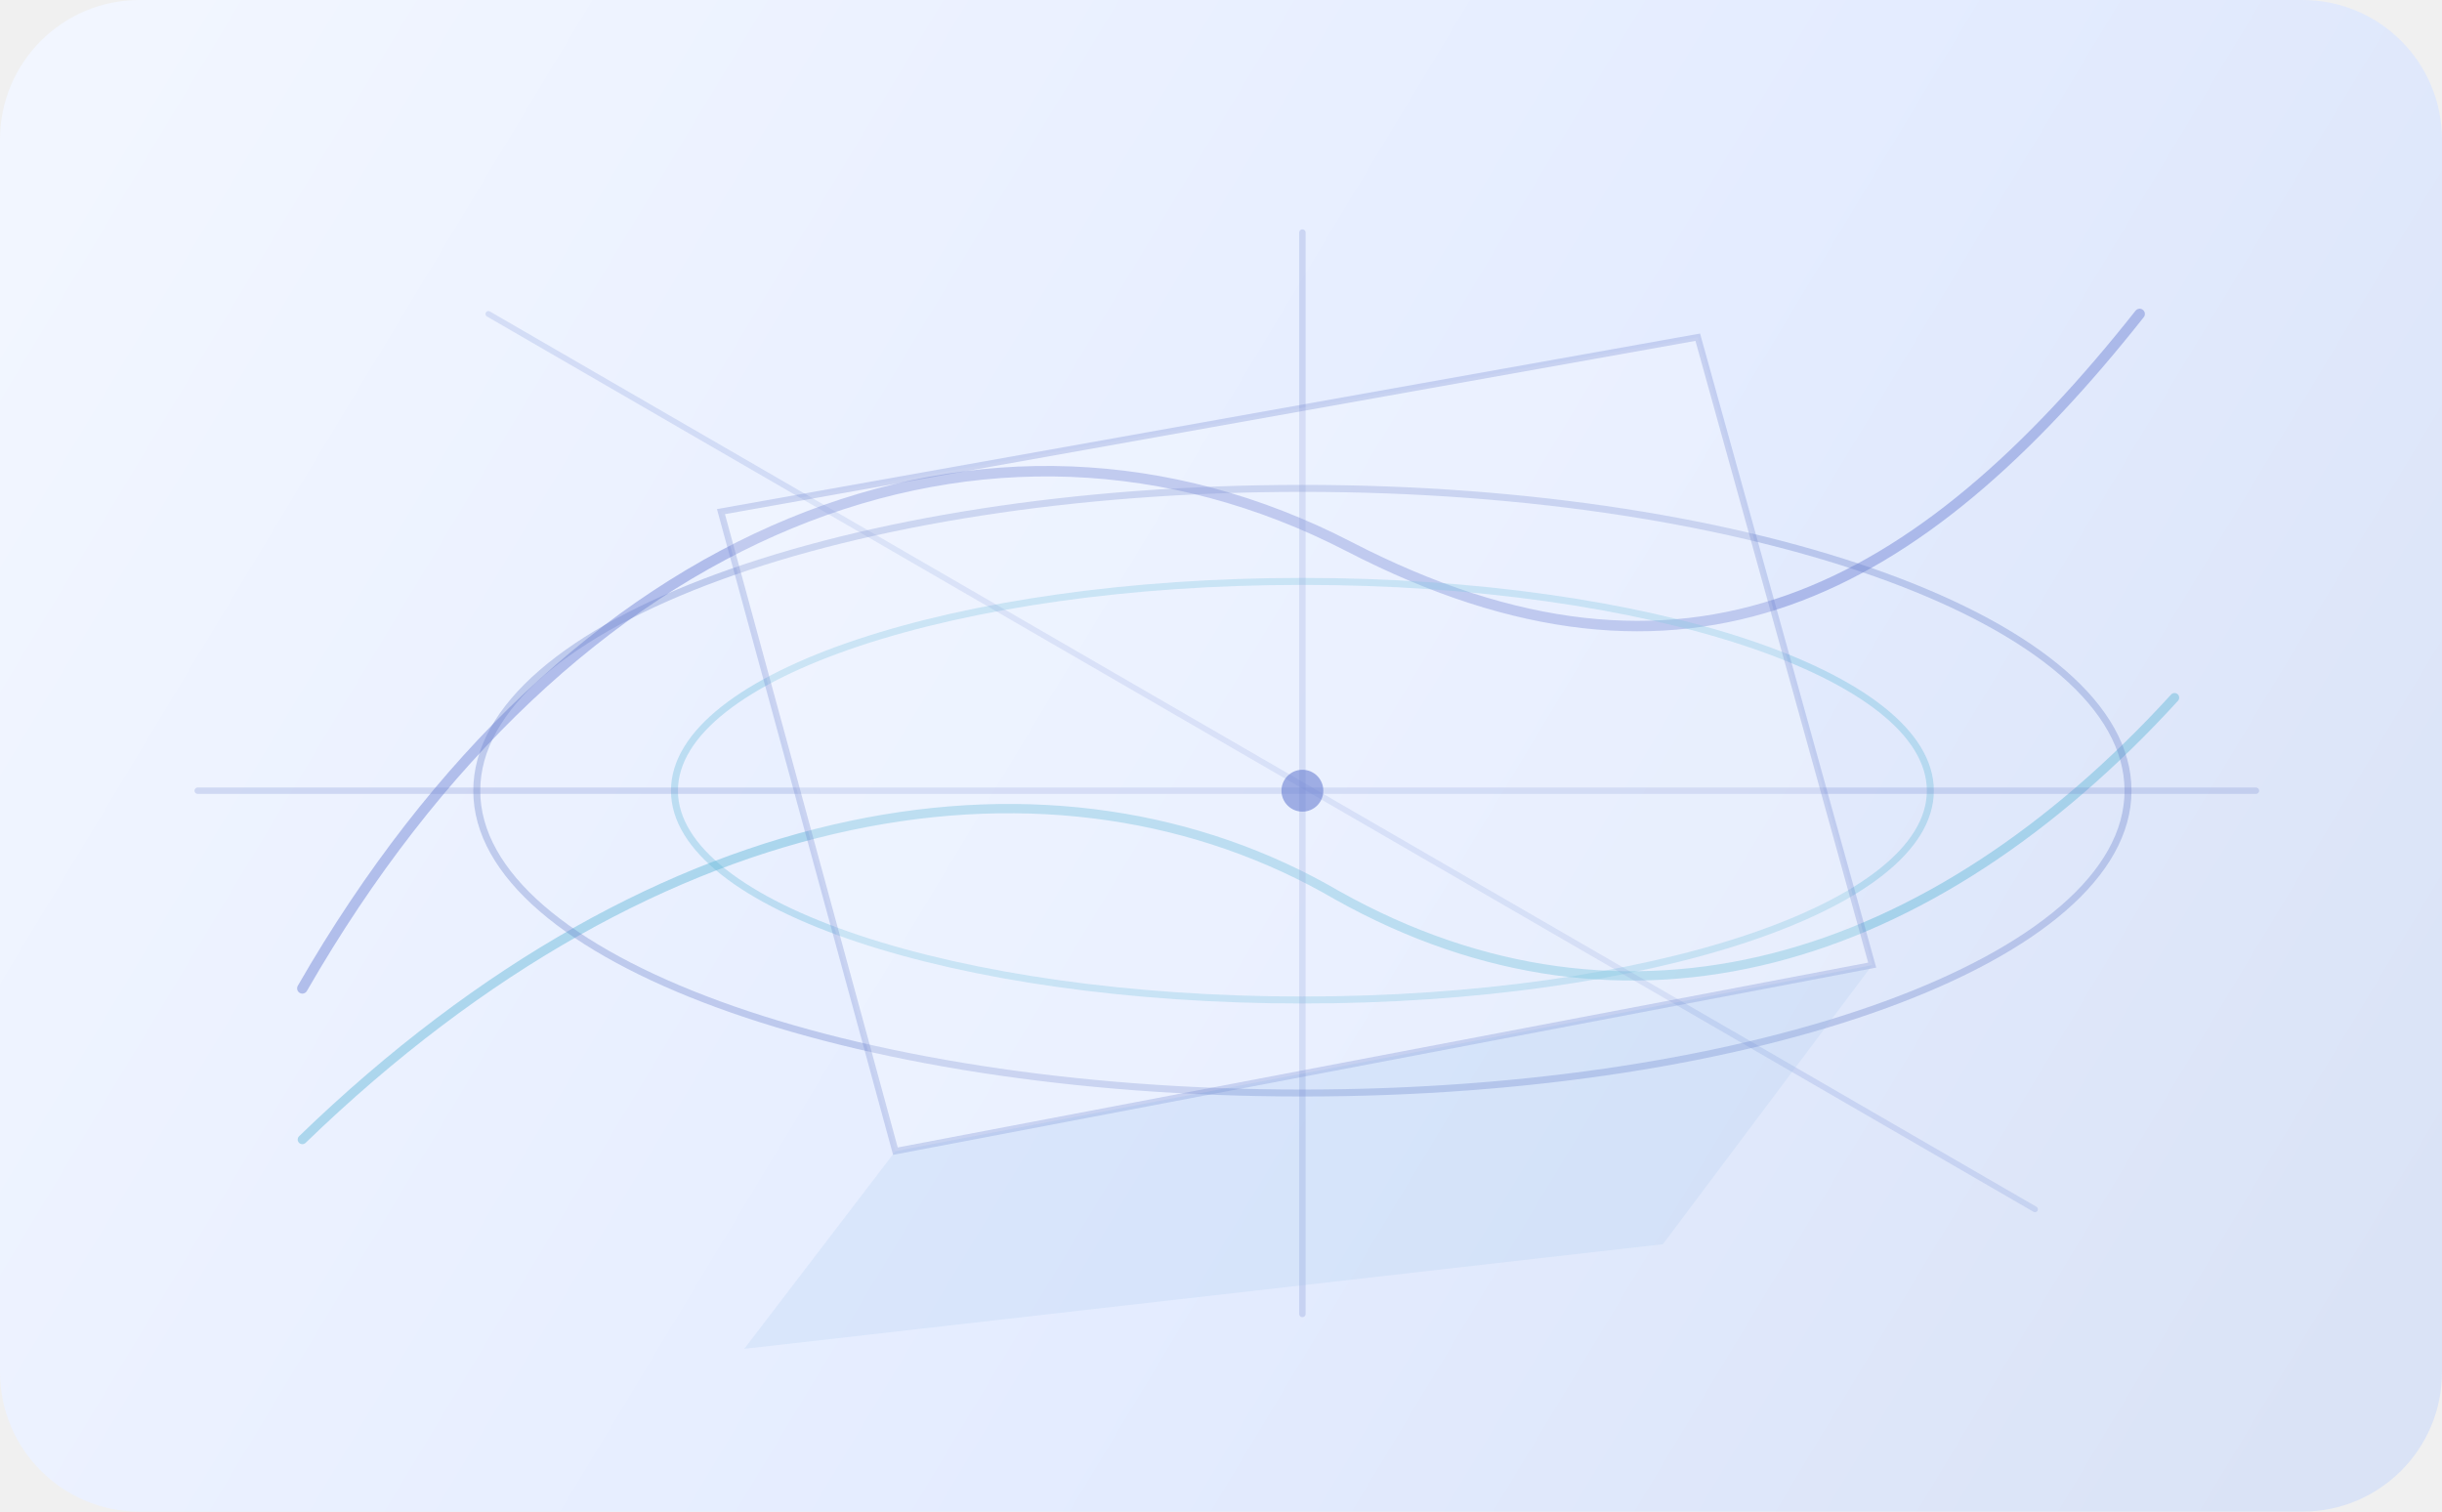
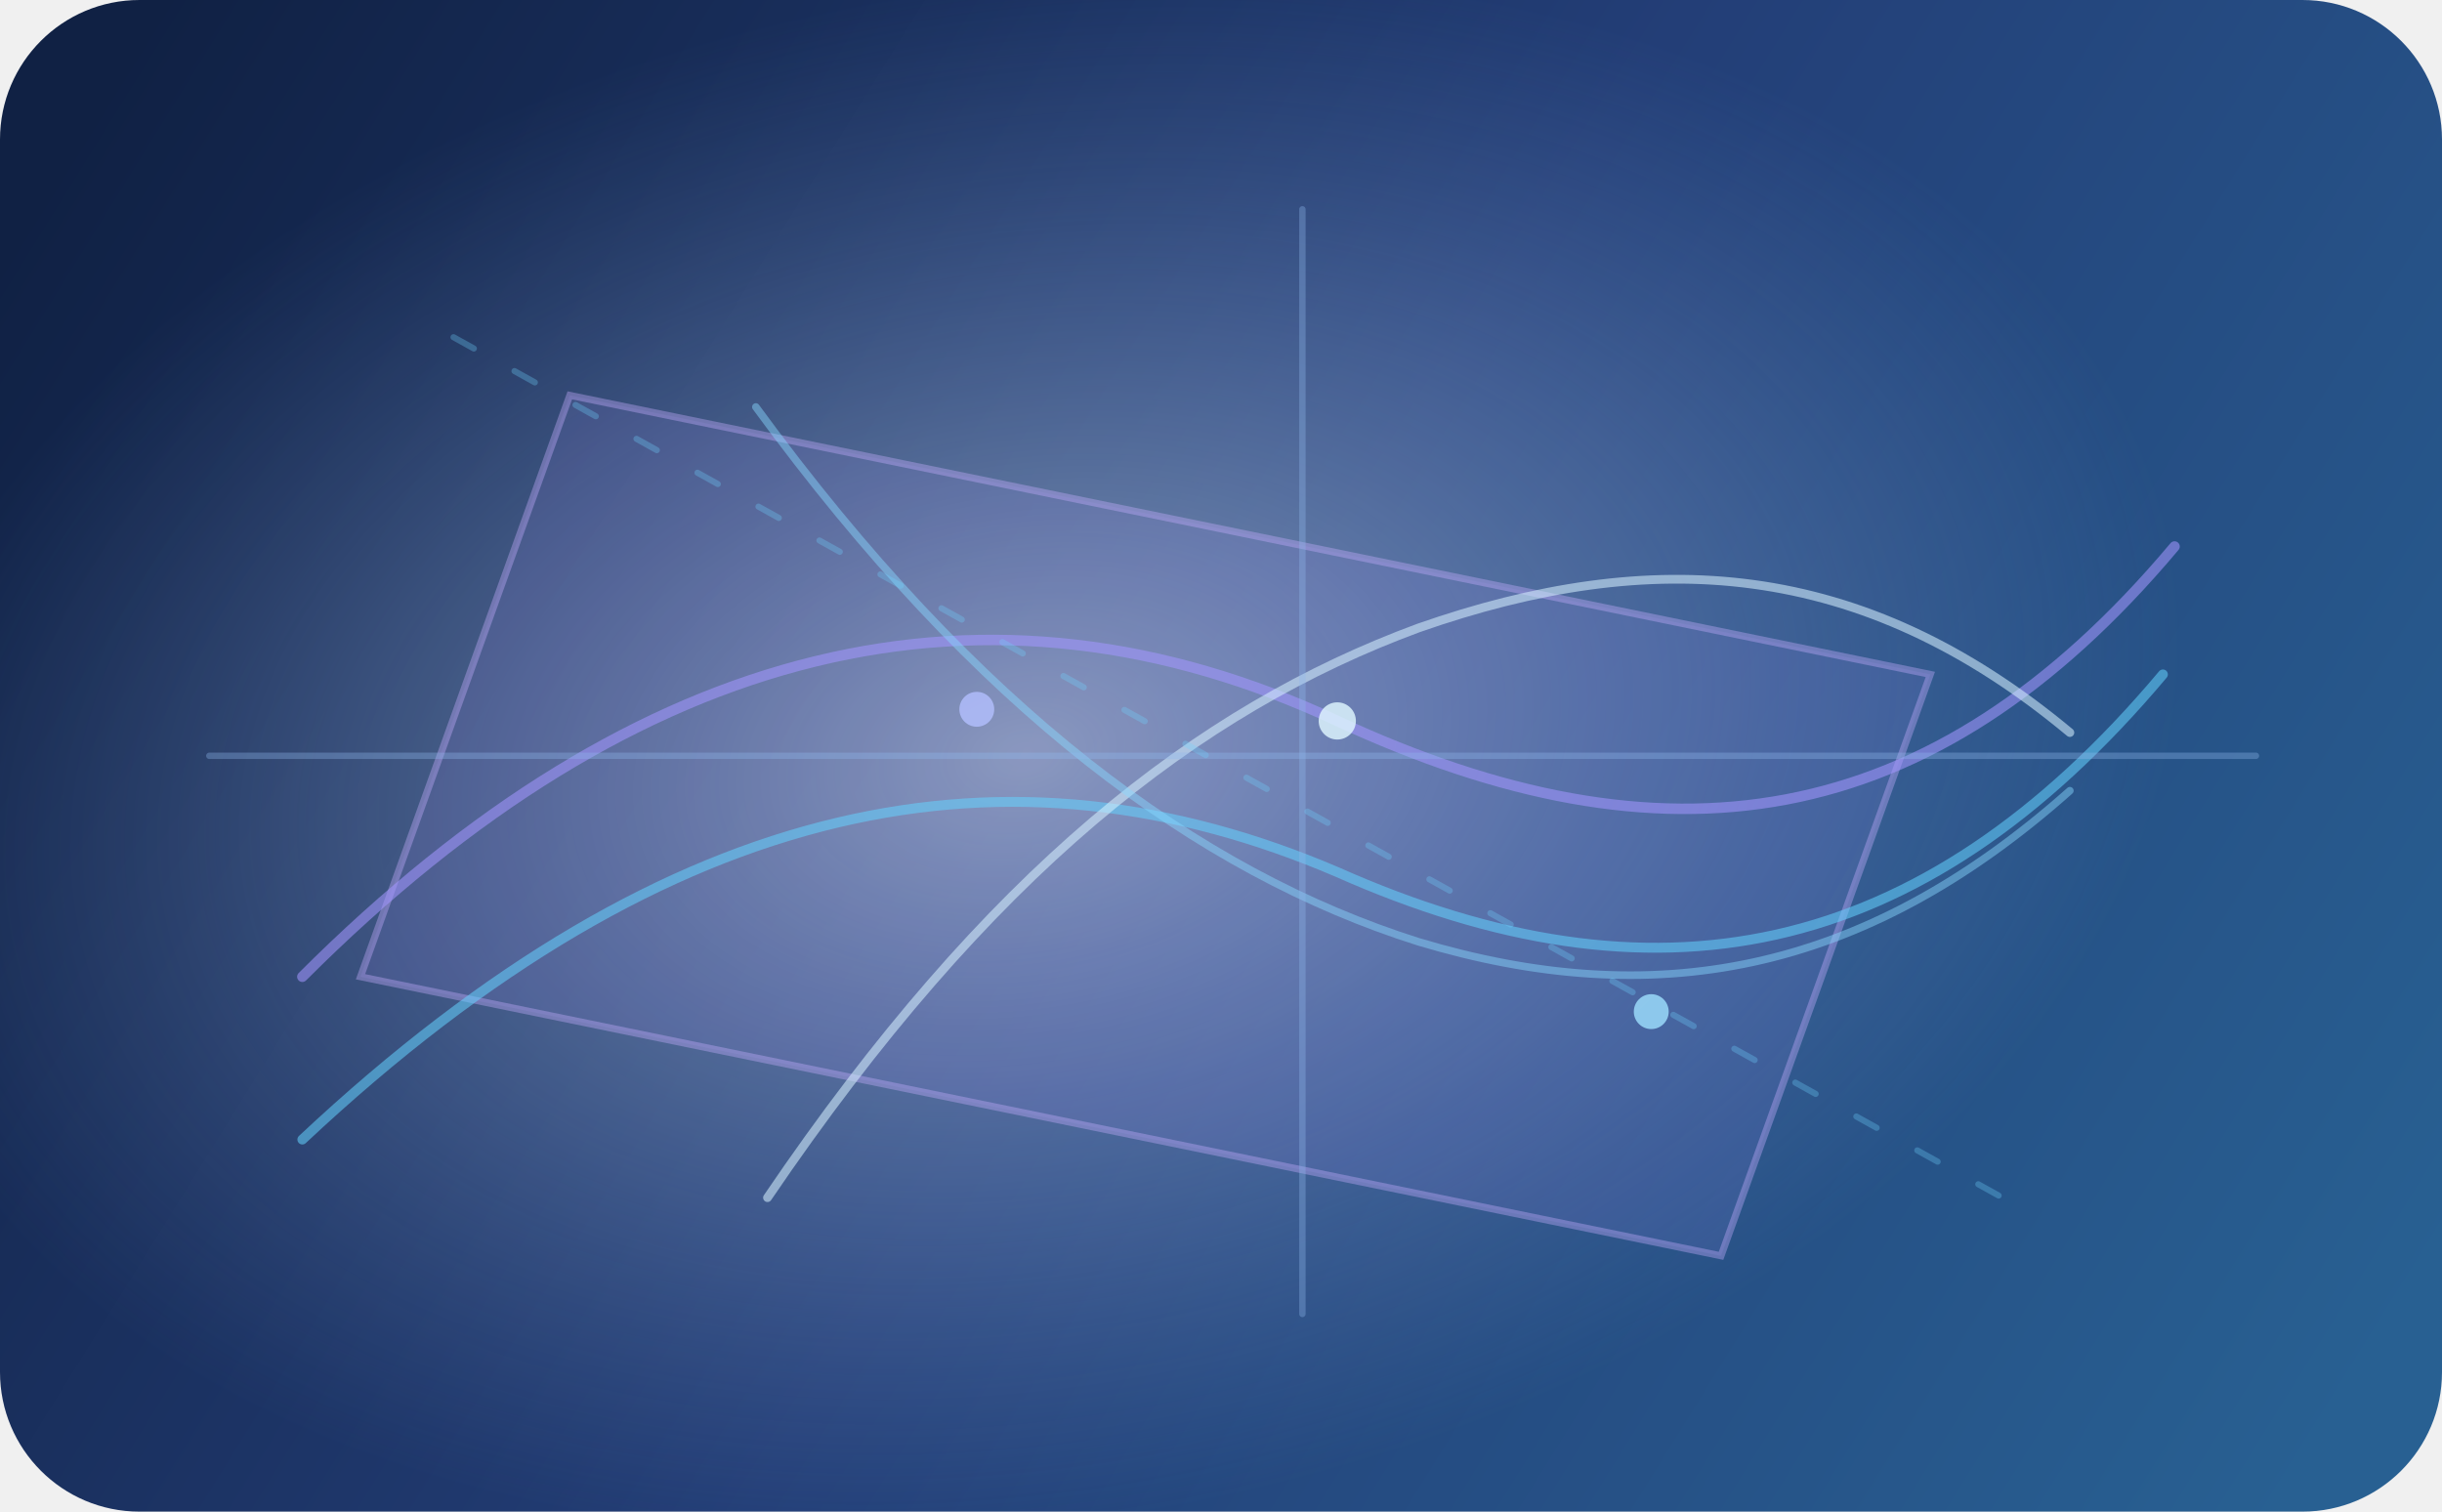
<svg xmlns="http://www.w3.org/2000/svg" width="420" height="260" viewBox="0 0 420 260" fill="none">
  <defs>
-     <linearGradient id="analytic-b-bg" x1="18" y1="14" x2="400" y2="244" gradientUnits="userSpaceOnUse">
-       <stop stop-color="#F2F6FF" />
-       <stop offset="0.58" stop-color="#E4ECFF" />
-       <stop offset="1" stop-color="#DAE3F6" />
+     <linearGradient id="analytic-b-bg" x1="20" y1="12" x2="400" y2="248" gradientUnits="userSpaceOnUse">
+       <stop stop-color="#102144" />
+       <stop offset="0.5" stop-color="#233E77" />
+       <stop offset="1" stop-color="#286092" />
    </linearGradient>
+     <radialGradient id="analytic-b-focus" cx="0" cy="0" r="1" gradientUnits="userSpaceOnUse" gradientTransform="translate(176 130) rotate(-10) scale(202 132)">
+       <stop stop-color="#ECF7FF" stop-opacity="0.5" />
+       <stop offset="0.6" stop-color="#B8D5FF" stop-opacity="0.2" />
+       <stop offset="1" stop-color="#93B8EA" stop-opacity="0" />
+     </radialGradient>
  </defs>
  <rect width="420" height="260" rx="24" fill="url(#analytic-b-bg)" />
-   <g stroke-linecap="round" fill="none">
-     <path d="M52 170C98 90 170 62 232 94C290 124 330 102 368 54" stroke="#667CD1" stroke-opacity="0.44" stroke-width="1.8" />
-     <path d="M52 196C114 136 182 126 230 154C280 182 332 166 374 120" stroke="#63B7D8" stroke-opacity="0.46" stroke-width="1.6" />
-     <ellipse cx="224" cy="136" rx="142" ry="52" stroke="#6C83CD" stroke-opacity="0.34" stroke-width="1.2" />
-     <ellipse cx="224" cy="136" rx="108" ry="36" stroke="#66B9D9" stroke-opacity="0.34" stroke-width="1.2" />
-     <path d="M34 136H388" stroke="#6D84CE" stroke-opacity="0.24" stroke-width="1.1" />
-     <path d="M224 40V226" stroke="#6D84CE" stroke-opacity="0.24" stroke-width="1.1" />
-     <path d="M84 54L350 208" stroke="#637AD0" stroke-opacity="0.18" stroke-width="1" />
+   <rect width="420" height="260" rx="24" fill="url(#analytic-b-focus)" />
+   <path d="M98 68L332 116L296 216L62 168L98 68Z" fill="#B095FF" fill-opacity="0.11" stroke="#C7AEFF" stroke-opacity="0.38" stroke-width="1.2" />
+   <g fill="none" stroke-linecap="round">
+     <path d="M52 196C116 136 174 126 230 150C284 174 330 166 372 116" stroke="#65D4FF" stroke-opacity="0.54" stroke-width="1.7" />
+     <path d="M52 168C110 110 170 96 230 124C286 150 332 144 374 94" stroke="#A396FF" stroke-opacity="0.56" stroke-width="1.8" />
+     <path d="M132 206C170 150 206 122 244 108C284 94 320 96 356 126" stroke="#D6F1FF" stroke-opacity="0.56" stroke-width="1.5" />
+     <path d="M130 70C168 122 206 150 244 162C284 174 320 168 356 136" stroke="#88D8FF" stroke-opacity="0.46" stroke-width="1.3" />
+     <path d="M36 130H388" stroke="#91BAEE" stroke-opacity="0.34" stroke-width="1.1" />
+     <path d="M224 36V226" stroke="#91BAEE" stroke-opacity="0.34" stroke-width="1.1" />
+     <path d="M78 58L348 208" stroke="#6ED4FF" stroke-opacity="0.3" stroke-width="1.05" stroke-dasharray="4 8" />
  </g>
-   <path d="M124 88L292 58L322 166L154 198L124 88Z" fill="#FFFFFF" fill-opacity="0.22" stroke="#6C82CD" stroke-opacity="0.28" stroke-width="1.1" />
-   <path d="M154 198L322 166L286 214L128 232L154 198Z" fill="#9FC2EA" fill-opacity="0.18" />
-   <circle cx="224" cy="136" r="3.6" fill="#667CD1" fill-opacity="0.58" />
+   <circle cx="230" cy="124" r="3.2" fill="#DFF6FF" fill-opacity="0.82" />
+   <circle cx="284" cy="174" r="3" fill="#9FE1FF" fill-opacity="0.8" />
+   <circle cx="168" cy="122" r="3" fill="#B3BFFF" fill-opacity="0.8" />
</svg>
